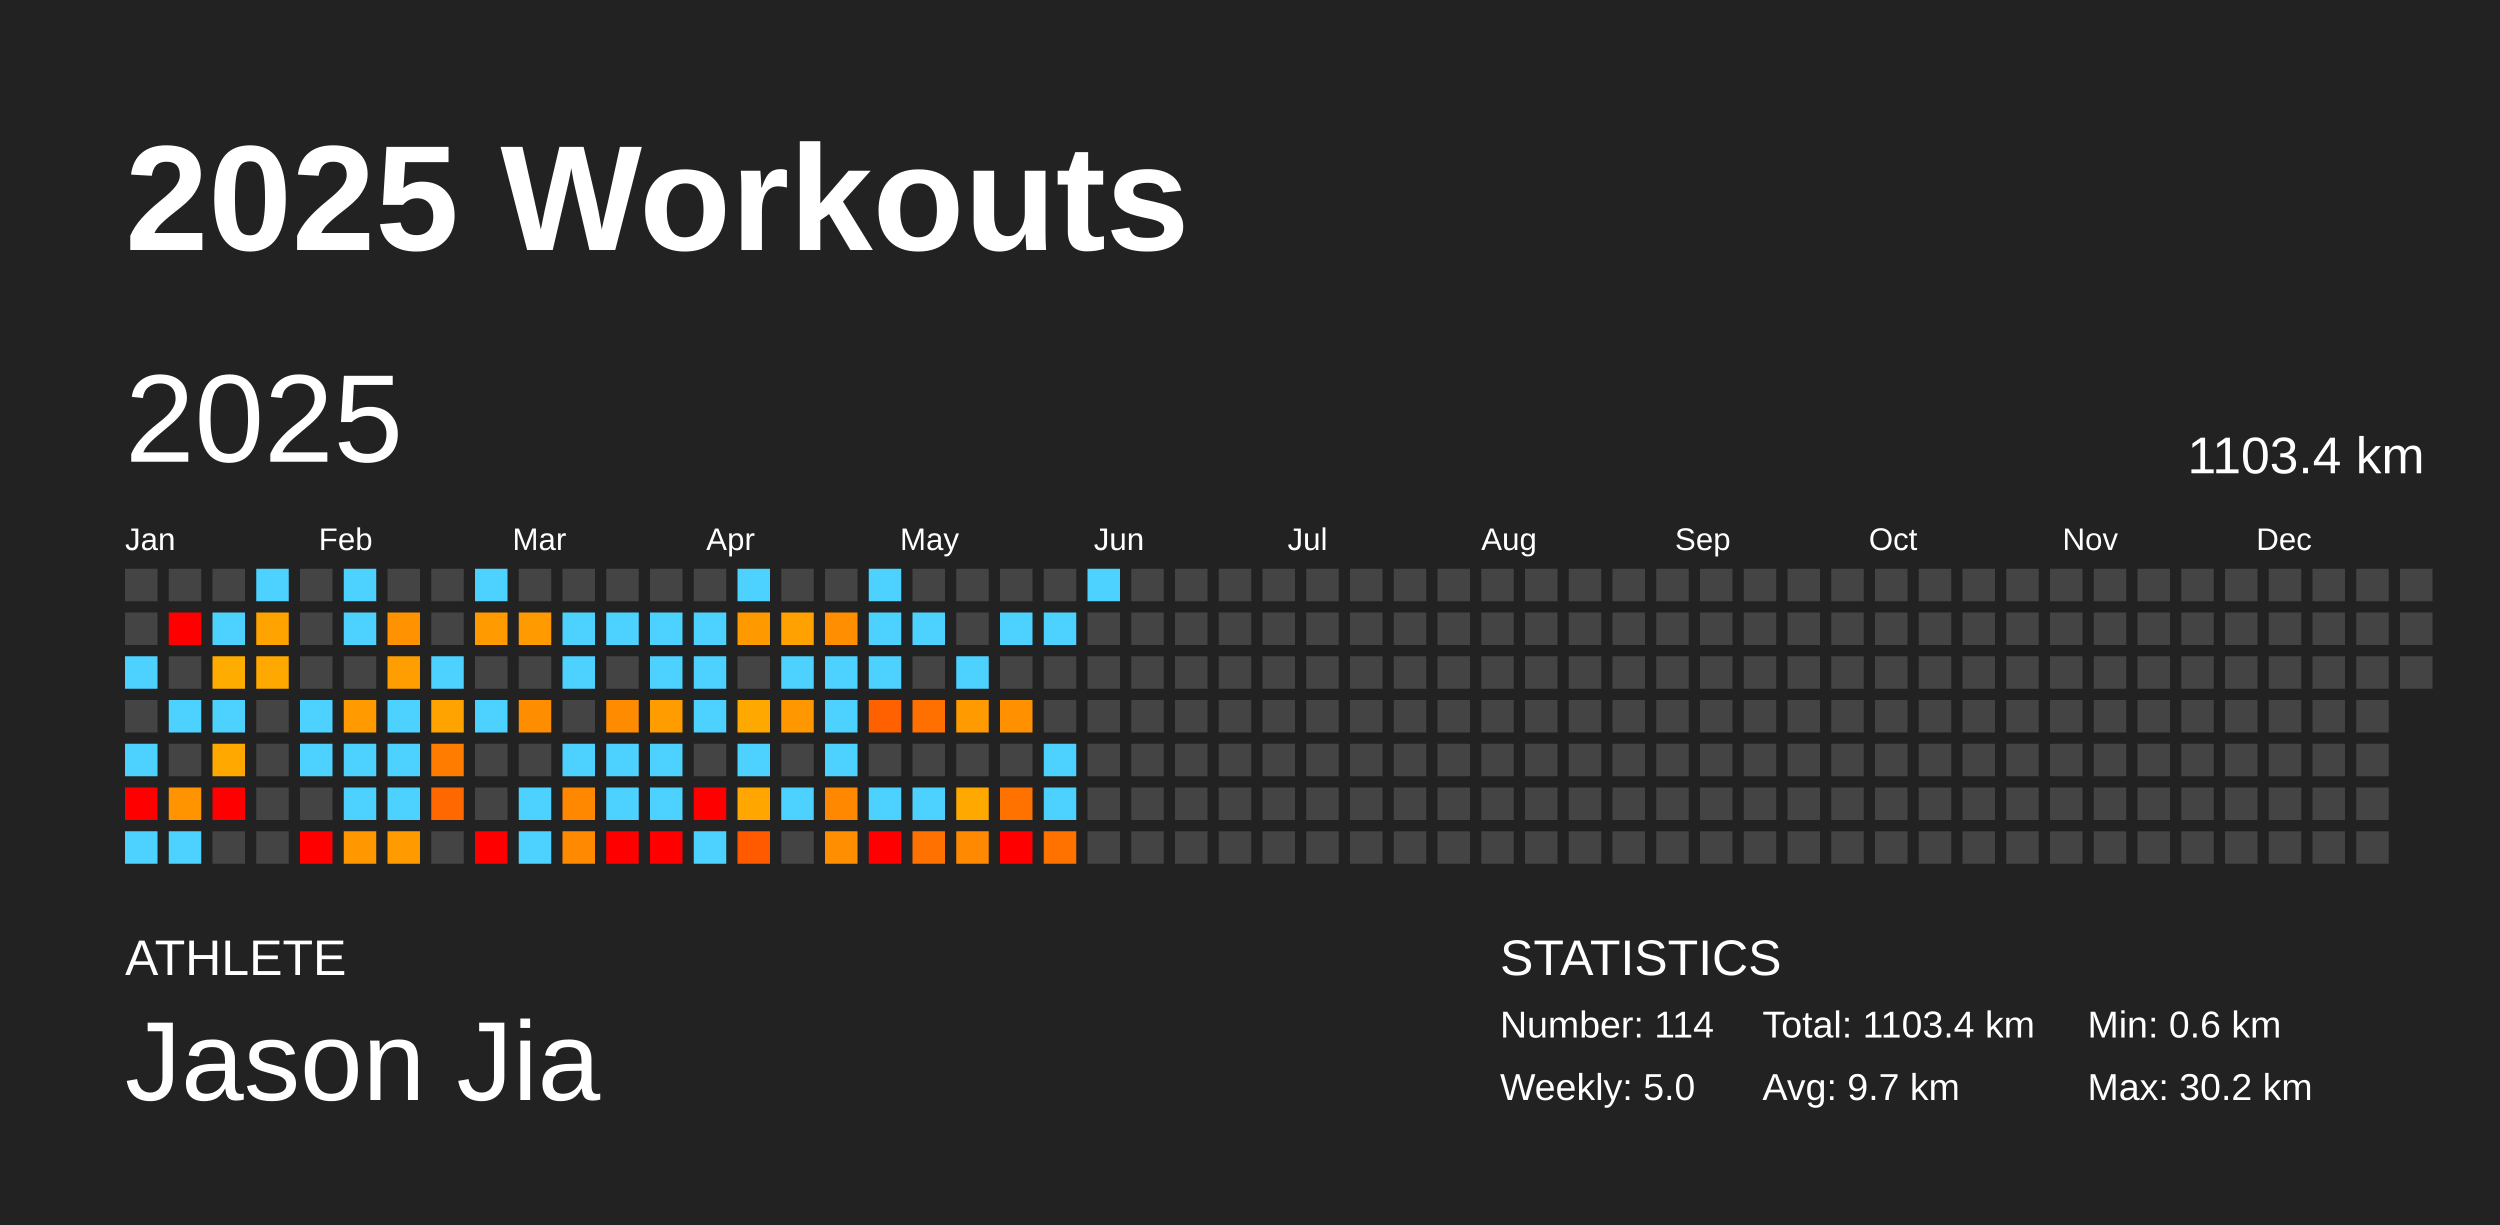
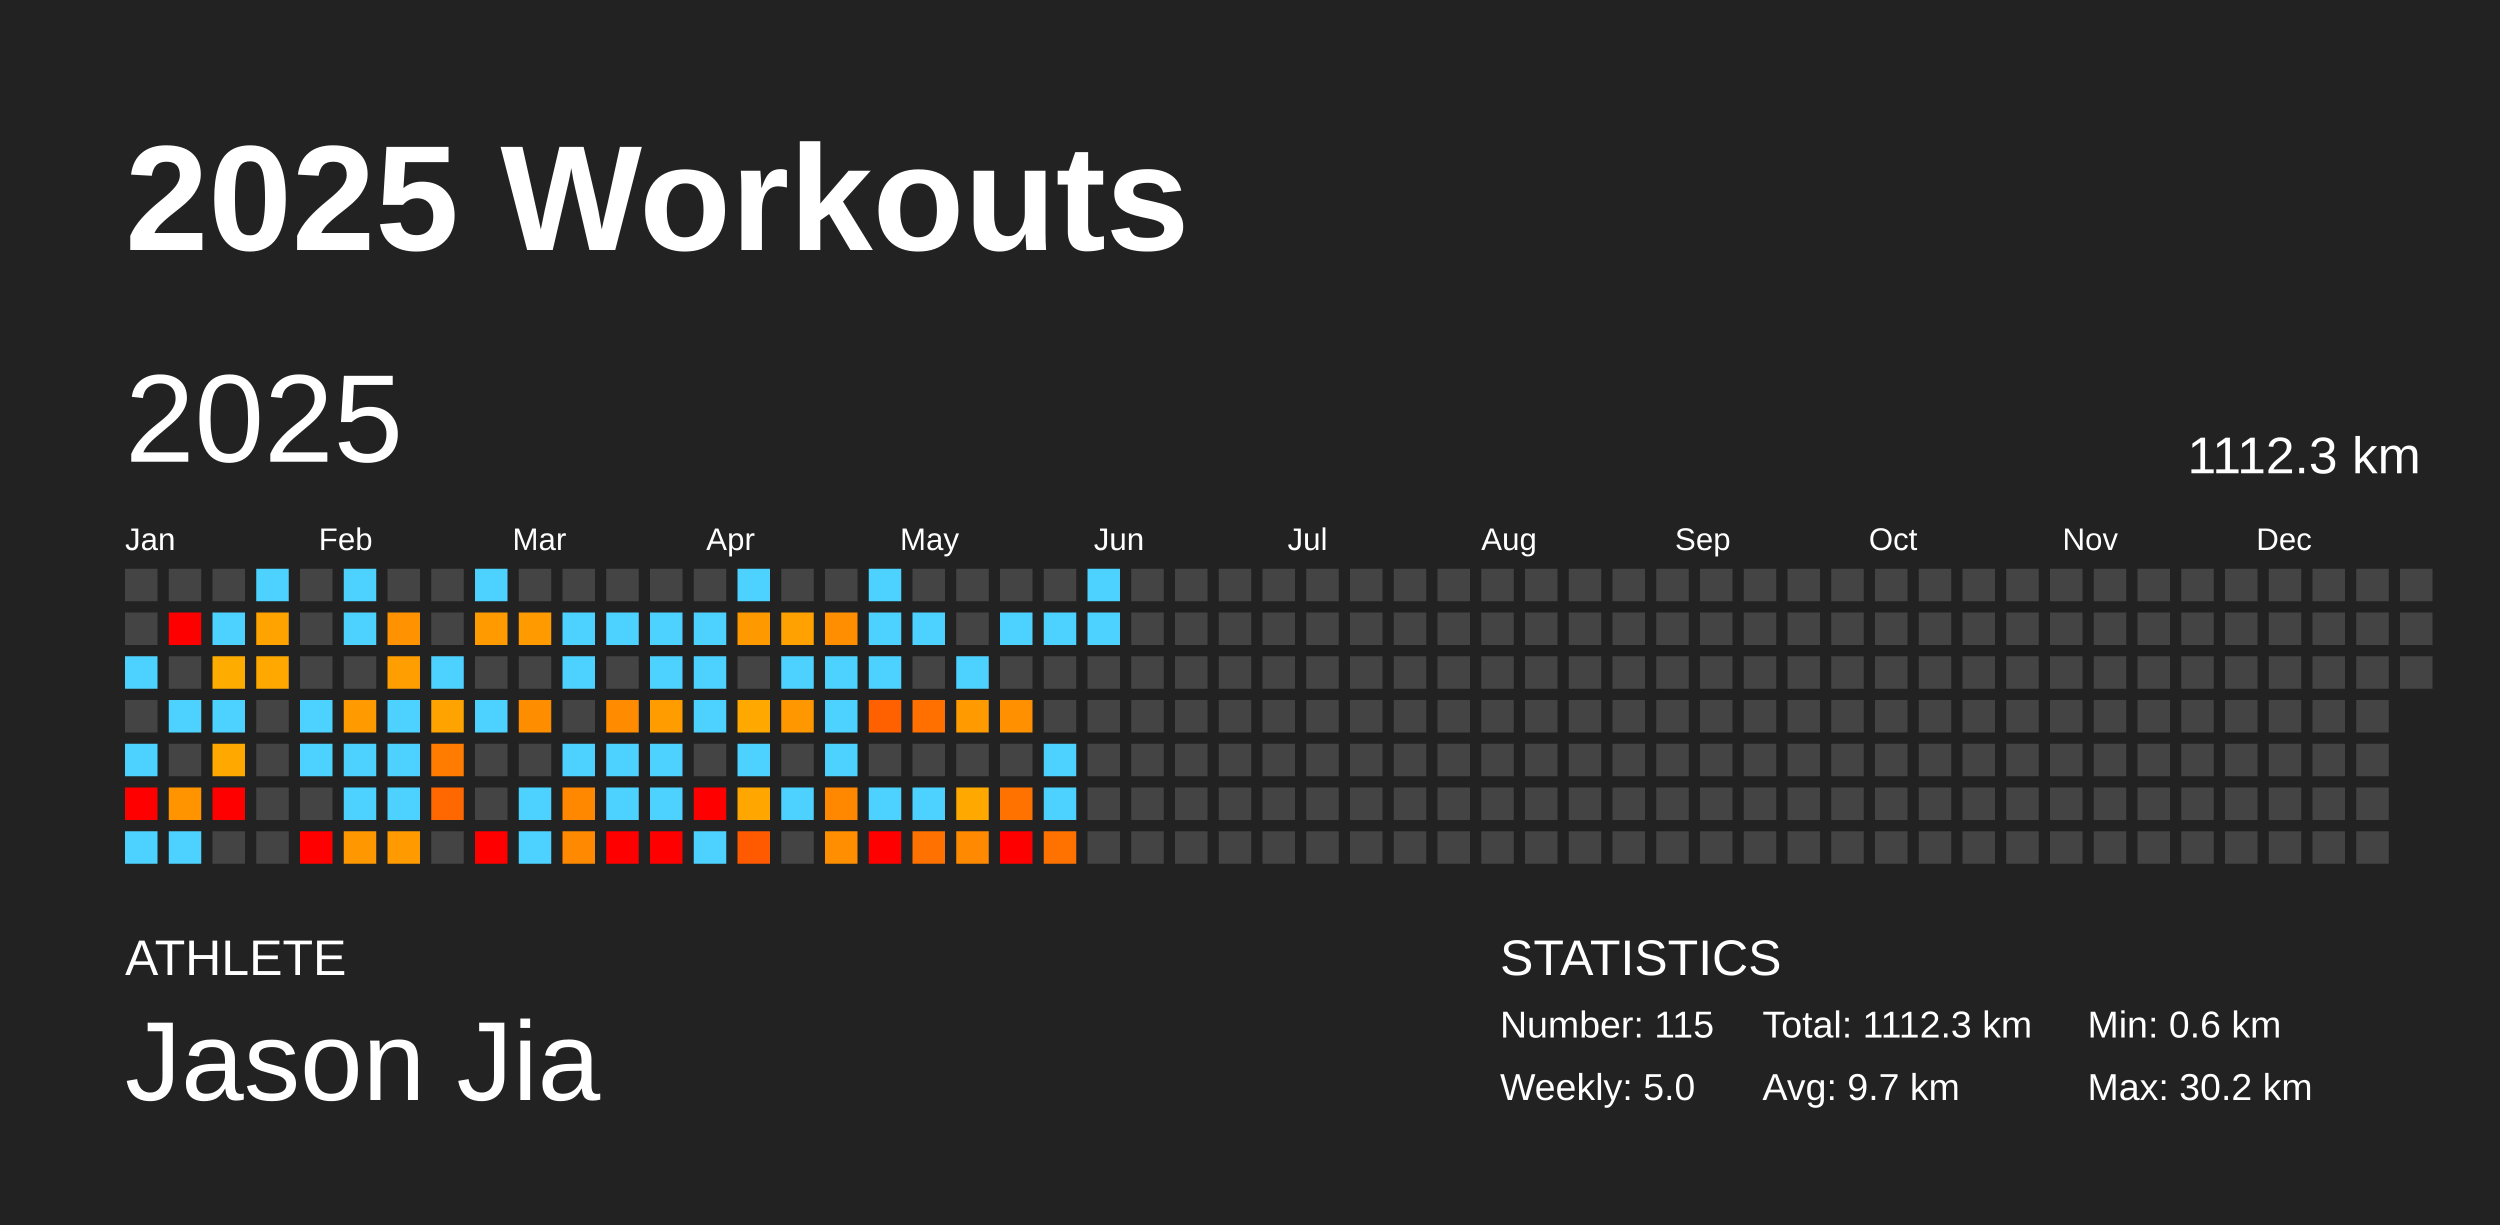
<svg xmlns="http://www.w3.org/2000/svg" baseProfile="full" height="98mm" version="1.1" viewBox="0,0,200,98" width="200mm">
  <defs />
  <rect fill="#222222" height="98" width="200" x="0" y="0" />
  <text fill="#FFFFFF" style="font-size:12px; font-family:Arial; font-weight:bold;" x="10" y="20">2025 Workouts</text>
  <text fill="#FFFFFF" style="font-size:4px; font-family:Arial" x="10" y="78">ATHLETE</text>
  <text fill="#FFFFFF" style="font-size:9px; font-family:Arial" x="10" y="88">Jason Jia</text>
  <text fill="#FFFFFF" style="font-size:4px; font-family:Arial" x="120" y="78">STATISTICS</text>
-   <text fill="#FFFFFF" style="font-size:3px; font-family:Arial" x="120" y="83">Number: 114</text>
+   <text fill="#FFFFFF" style="font-size:3px; font-family:Arial" x="120" y="83">Number: 115</text>
  <text fill="#FFFFFF" style="font-size:3px; font-family:Arial" x="120" y="88">Weekly: 5.0</text>
-   <text fill="#FFFFFF" style="font-size:3px; font-family:Arial" x="141" y="83">Total: 1103.4 km</text>
+   <text fill="#FFFFFF" style="font-size:3px; font-family:Arial" x="141" y="83">Total: 1112.3 km</text>
  <text fill="#FFFFFF" style="font-size:3px; font-family:Arial" x="141" y="88">Avg: 9.7 km</text>
  <text fill="#FFFFFF" style="font-size:3px; font-family:Arial" x="167" y="83">Min: 0.6 km</text>
  <text fill="#FFFFFF" style="font-size:3px; font-family:Arial" x="167" y="88">Max: 30.2 km</text>
  <text dominant-baseline="hanging" fill="#FFFFFF" style="font-size:10.0px; font-family:Arial;" x="10" y="30">2025</text>
-   <text dominant-baseline="hanging" fill="#FFFFFF" style="font-size:4.125px; font-family:Arial;" x="175" y="35">1103.4 km</text>
+   <text dominant-baseline="hanging" fill="#FFFFFF" style="font-size:4.125px; font-family:Arial;" x="175" y="35">1112.3 km</text>
  <text fill="#FFFFFF" style="font-size:2.5px; font-family:Arial" x="10.0" y="44">Jan</text>
  <text fill="#FFFFFF" style="font-size:2.5px; font-family:Arial" x="25.5" y="44">Feb</text>
  <text fill="#FFFFFF" style="font-size:2.5px; font-family:Arial" x="41.0" y="44">Mar</text>
  <text fill="#FFFFFF" style="font-size:2.5px; font-family:Arial" x="56.5" y="44">Apr</text>
  <text fill="#FFFFFF" style="font-size:2.5px; font-family:Arial" x="72.0" y="44">May</text>
  <text fill="#FFFFFF" style="font-size:2.5px; font-family:Arial" x="87.5" y="44">Jun</text>
  <text fill="#FFFFFF" style="font-size:2.5px; font-family:Arial" x="103.0" y="44">Jul</text>
  <text fill="#FFFFFF" style="font-size:2.5px; font-family:Arial" x="118.5" y="44">Aug</text>
  <text fill="#FFFFFF" style="font-size:2.5px; font-family:Arial" x="134.0" y="44">Sep</text>
  <text fill="#FFFFFF" style="font-size:2.5px; font-family:Arial" x="149.5" y="44">Oct</text>
  <text fill="#FFFFFF" style="font-size:2.5px; font-family:Arial" x="165.0" y="44">Nov</text>
  <text fill="#FFFFFF" style="font-size:2.5px; font-family:Arial" x="180.5" y="44">Dec</text>
  <rect fill="#444444" height="2.6" width="2.6" x="10.0" y="45.5" />
  <rect fill="#444444" height="2.6" width="2.6" x="10.0" y="49.0" />
  <rect fill="#4dd2ff" height="2.6" width="2.6" x="10.0" y="52.5" />
  <rect fill="#444444" height="2.6" width="2.6" x="10.0" y="56.0" />
  <rect fill="#4dd2ff" height="2.6" width="2.6" x="10.0" y="59.5" />
  <rect fill="red" height="2.6" width="2.6" x="10.0" y="63.0" />
  <rect fill="#4dd2ff" height="2.6" width="2.6" x="10.0" y="66.5" />
  <rect fill="#444444" height="2.6" width="2.6" x="13.5" y="45.5" />
  <rect fill="red" height="2.6" width="2.6" x="13.5" y="49.0" />
  <rect fill="#444444" height="2.6" width="2.6" x="13.5" y="52.5" />
  <rect fill="#4dd2ff" height="2.6" width="2.6" x="13.5" y="56.0" />
  <rect fill="#444444" height="2.6" width="2.6" x="13.5" y="59.5" />
  <rect fill="#ff9300" height="2.6" width="2.6" x="13.5" y="63.0" />
  <rect fill="#4dd2ff" height="2.6" width="2.6" x="13.5" y="66.5" />
  <rect fill="#444444" height="2.6" width="2.6" x="17.0" y="45.5" />
  <rect fill="#4dd2ff" height="2.6" width="2.6" x="17.0" y="49.0" />
  <rect fill="#ffac00" height="2.6" width="2.6" x="17.0" y="52.5" />
  <rect fill="#4dd2ff" height="2.6" width="2.6" x="17.0" y="56.0" />
  <rect fill="#ffa900" height="2.6" width="2.6" x="17.0" y="59.5" />
  <rect fill="red" height="2.6" width="2.6" x="17.0" y="63.0" />
  <rect fill="#444444" height="2.6" width="2.6" x="17.0" y="66.5" />
  <rect fill="#4dd2ff" height="2.6" width="2.6" x="20.5" y="45.5" />
  <rect fill="#ffa300" height="2.6" width="2.6" x="20.5" y="49.0" />
  <rect fill="#ffa800" height="2.6" width="2.6" x="20.5" y="52.5" />
  <rect fill="#444444" height="2.6" width="2.6" x="20.5" y="56.0" />
  <rect fill="#444444" height="2.6" width="2.6" x="20.5" y="59.5" />
  <rect fill="#444444" height="2.6" width="2.6" x="20.5" y="63.0" />
  <rect fill="#444444" height="2.6" width="2.6" x="20.5" y="66.5" />
  <rect fill="#444444" height="2.6" width="2.6" x="24.0" y="45.5" />
  <rect fill="#444444" height="2.6" width="2.6" x="24.0" y="49.0" />
  <rect fill="#444444" height="2.6" width="2.6" x="24.0" y="52.5" />
  <rect fill="#4dd2ff" height="2.6" width="2.6" x="24.0" y="56.0" />
  <rect fill="#4dd2ff" height="2.6" width="2.6" x="24.0" y="59.5" />
  <rect fill="#444444" height="2.6" width="2.6" x="24.0" y="63.0" />
  <rect fill="red" height="2.6" width="2.6" x="24.0" y="66.5" />
  <rect fill="#4dd2ff" height="2.6" width="2.6" x="27.5" y="45.5" />
  <rect fill="#4dd2ff" height="2.6" width="2.6" x="27.5" y="49.0" />
  <rect fill="#444444" height="2.6" width="2.6" x="27.5" y="52.5" />
  <rect fill="#ff9b00" height="2.6" width="2.6" x="27.5" y="56.0" />
  <rect fill="#4dd2ff" height="2.6" width="2.6" x="27.5" y="59.5" />
  <rect fill="#4dd2ff" height="2.6" width="2.6" x="27.5" y="63.0" />
  <rect fill="#ff9800" height="2.6" width="2.6" x="27.5" y="66.5" />
  <rect fill="#444444" height="2.6" width="2.6" x="31.0" y="45.5" />
  <rect fill="#ff9200" height="2.6" width="2.6" x="31.0" y="49.0" />
  <rect fill="#ff9e00" height="2.6" width="2.6" x="31.0" y="52.5" />
  <rect fill="#4dd2ff" height="2.6" width="2.6" x="31.0" y="56.0" />
  <rect fill="#4dd2ff" height="2.6" width="2.6" x="31.0" y="59.5" />
  <rect fill="#4dd2ff" height="2.6" width="2.6" x="31.0" y="63.0" />
  <rect fill="#ff9b00" height="2.6" width="2.6" x="31.0" y="66.5" />
  <rect fill="#444444" height="2.6" width="2.6" x="34.5" y="45.5" />
  <rect fill="#444444" height="2.6" width="2.6" x="34.5" y="49.0" />
  <rect fill="#4dd2ff" height="2.6" width="2.6" x="34.5" y="52.5" />
  <rect fill="#ffa300" height="2.6" width="2.6" x="34.5" y="56.0" />
  <rect fill="#ff7c00" height="2.6" width="2.6" x="34.5" y="59.5" />
  <rect fill="#ff6800" height="2.6" width="2.6" x="34.5" y="63.0" />
  <rect fill="#444444" height="2.6" width="2.6" x="34.5" y="66.5" />
  <rect fill="#4dd2ff" height="2.6" width="2.6" x="38.0" y="45.5" />
  <rect fill="#ff9a00" height="2.6" width="2.6" x="38.0" y="49.0" />
  <rect fill="#444444" height="2.6" width="2.6" x="38.0" y="52.5" />
  <rect fill="#4dd2ff" height="2.6" width="2.6" x="38.0" y="56.0" />
  <rect fill="#444444" height="2.6" width="2.6" x="38.0" y="59.5" />
  <rect fill="#444444" height="2.6" width="2.6" x="38.0" y="63.0" />
  <rect fill="red" height="2.6" width="2.6" x="38.0" y="66.5" />
  <rect fill="#444444" height="2.6" width="2.6" x="41.5" y="45.5" />
  <rect fill="#ff9b00" height="2.6" width="2.6" x="41.5" y="49.0" />
  <rect fill="#444444" height="2.6" width="2.6" x="41.5" y="52.5" />
  <rect fill="#ff8d00" height="2.6" width="2.6" x="41.5" y="56.0" />
  <rect fill="#444444" height="2.6" width="2.6" x="41.5" y="59.5" />
  <rect fill="#4dd2ff" height="2.6" width="2.6" x="41.5" y="63.0" />
  <rect fill="#4dd2ff" height="2.6" width="2.6" x="41.5" y="66.5" />
  <rect fill="#444444" height="2.6" width="2.6" x="45.0" y="45.5" />
  <rect fill="#4dd2ff" height="2.6" width="2.6" x="45.0" y="49.0" />
  <rect fill="#4dd2ff" height="2.6" width="2.6" x="45.0" y="52.5" />
  <rect fill="#444444" height="2.6" width="2.6" x="45.0" y="56.0" />
  <rect fill="#4dd2ff" height="2.6" width="2.6" x="45.0" y="59.5" />
  <rect fill="#ff8800" height="2.6" width="2.6" x="45.0" y="63.0" />
  <rect fill="#ff8900" height="2.6" width="2.6" x="45.0" y="66.5" />
  <rect fill="#444444" height="2.6" width="2.6" x="48.5" y="45.5" />
  <rect fill="#4dd2ff" height="2.6" width="2.6" x="48.5" y="49.0" />
  <rect fill="#444444" height="2.6" width="2.6" x="48.5" y="52.5" />
  <rect fill="#ff8c00" height="2.6" width="2.6" x="48.5" y="56.0" />
  <rect fill="#4dd2ff" height="2.6" width="2.6" x="48.5" y="59.5" />
  <rect fill="#4dd2ff" height="2.6" width="2.6" x="48.5" y="63.0" />
  <rect fill="red" height="2.6" width="2.6" x="48.5" y="66.5" />
  <rect fill="#444444" height="2.6" width="2.6" x="52.0" y="45.5" />
  <rect fill="#4dd2ff" height="2.6" width="2.6" x="52.0" y="49.0" />
  <rect fill="#4dd2ff" height="2.6" width="2.6" x="52.0" y="52.5" />
  <rect fill="#ff9c00" height="2.6" width="2.6" x="52.0" y="56.0" />
  <rect fill="#4dd2ff" height="2.6" width="2.6" x="52.0" y="59.5" />
  <rect fill="#4dd2ff" height="2.6" width="2.6" x="52.0" y="63.0" />
  <rect fill="red" height="2.6" width="2.6" x="52.0" y="66.5" />
  <rect fill="#444444" height="2.6" width="2.6" x="55.5" y="45.5" />
  <rect fill="#4dd2ff" height="2.6" width="2.6" x="55.5" y="49.0" />
  <rect fill="#4dd2ff" height="2.6" width="2.6" x="55.5" y="52.5" />
  <rect fill="#4dd2ff" height="2.6" width="2.6" x="55.5" y="56.0" />
  <rect fill="#444444" height="2.6" width="2.6" x="55.5" y="59.5" />
  <rect fill="red" height="2.6" width="2.6" x="55.5" y="63.0" />
  <rect fill="#4dd2ff" height="2.6" width="2.6" x="55.5" y="66.5" />
  <rect fill="#4dd2ff" height="2.6" width="2.6" x="59.0" y="45.5" />
  <rect fill="#ff9900" height="2.6" width="2.6" x="59.0" y="49.0" />
  <rect fill="#444444" height="2.6" width="2.6" x="59.0" y="52.5" />
  <rect fill="#ffa900" height="2.6" width="2.6" x="59.0" y="56.0" />
  <rect fill="#4dd2ff" height="2.6" width="2.6" x="59.0" y="59.5" />
  <rect fill="#ffa700" height="2.6" width="2.6" x="59.0" y="63.0" />
  <rect fill="#ff5a00" height="2.6" width="2.6" x="59.0" y="66.5" />
  <rect fill="#444444" height="2.6" width="2.6" x="62.5" y="45.5" />
  <rect fill="#ffa100" height="2.6" width="2.6" x="62.5" y="49.0" />
  <rect fill="#4dd2ff" height="2.6" width="2.6" x="62.5" y="52.5" />
  <rect fill="#ff9700" height="2.6" width="2.6" x="62.5" y="56.0" />
  <rect fill="#444444" height="2.6" width="2.6" x="62.5" y="59.5" />
  <rect fill="#4dd2ff" height="2.6" width="2.6" x="62.5" y="63.0" />
  <rect fill="#444444" height="2.6" width="2.6" x="62.5" y="66.5" />
  <rect fill="#444444" height="2.6" width="2.6" x="66.0" y="45.5" />
  <rect fill="#ff8e00" height="2.6" width="2.6" x="66.0" y="49.0" />
  <rect fill="#4dd2ff" height="2.6" width="2.6" x="66.0" y="52.5" />
  <rect fill="#4dd2ff" height="2.6" width="2.6" x="66.0" y="56.0" />
  <rect fill="#4dd2ff" height="2.6" width="2.6" x="66.0" y="59.5" />
  <rect fill="#ff8800" height="2.6" width="2.6" x="66.0" y="63.0" />
  <rect fill="#ff8e00" height="2.6" width="2.6" x="66.0" y="66.5" />
  <rect fill="#4dd2ff" height="2.6" width="2.6" x="69.5" y="45.5" />
  <rect fill="#4dd2ff" height="2.6" width="2.6" x="69.5" y="49.0" />
  <rect fill="#4dd2ff" height="2.6" width="2.6" x="69.5" y="52.5" />
  <rect fill="#ff6100" height="2.6" width="2.6" x="69.5" y="56.0" />
  <rect fill="#444444" height="2.6" width="2.6" x="69.5" y="59.5" />
  <rect fill="#4dd2ff" height="2.6" width="2.6" x="69.5" y="63.0" />
  <rect fill="red" height="2.6" width="2.6" x="69.5" y="66.5" />
  <rect fill="#444444" height="2.6" width="2.6" x="73.0" y="45.5" />
  <rect fill="#4dd2ff" height="2.6" width="2.6" x="73.0" y="49.0" />
  <rect fill="#444444" height="2.6" width="2.6" x="73.0" y="52.5" />
  <rect fill="#ff7000" height="2.6" width="2.6" x="73.0" y="56.0" />
  <rect fill="#444444" height="2.6" width="2.6" x="73.0" y="59.5" />
  <rect fill="#4dd2ff" height="2.6" width="2.6" x="73.0" y="63.0" />
  <rect fill="#ff7100" height="2.6" width="2.6" x="73.0" y="66.5" />
  <rect fill="#444444" height="2.6" width="2.6" x="76.5" y="45.5" />
  <rect fill="#444444" height="2.6" width="2.6" x="76.5" y="49.0" />
  <rect fill="#4dd2ff" height="2.6" width="2.6" x="76.5" y="52.5" />
  <rect fill="#ff9a00" height="2.6" width="2.6" x="76.5" y="56.0" />
  <rect fill="#444444" height="2.6" width="2.6" x="76.5" y="59.5" />
  <rect fill="#ffa800" height="2.6" width="2.6" x="76.5" y="63.0" />
  <rect fill="#ff8900" height="2.6" width="2.6" x="76.5" y="66.5" />
  <rect fill="#444444" height="2.6" width="2.6" x="80.0" y="45.5" />
  <rect fill="#4dd2ff" height="2.6" width="2.6" x="80.0" y="49.0" />
  <rect fill="#444444" height="2.6" width="2.6" x="80.0" y="52.5" />
  <rect fill="#ff9100" height="2.6" width="2.6" x="80.0" y="56.0" />
  <rect fill="#444444" height="2.6" width="2.6" x="80.0" y="59.5" />
  <rect fill="#ff7200" height="2.6" width="2.6" x="80.0" y="63.0" />
  <rect fill="red" height="2.6" width="2.6" x="80.0" y="66.5" />
  <rect fill="#444444" height="2.6" width="2.6" x="83.5" y="45.5" />
  <rect fill="#4dd2ff" height="2.6" width="2.6" x="83.5" y="49.0" />
  <rect fill="#444444" height="2.6" width="2.6" x="83.5" y="52.5" />
  <rect fill="#444444" height="2.6" width="2.6" x="83.5" y="56.0" />
  <rect fill="#4dd2ff" height="2.6" width="2.6" x="83.5" y="59.5" />
  <rect fill="#4dd2ff" height="2.6" width="2.6" x="83.5" y="63.0" />
  <rect fill="#ff7200" height="2.6" width="2.6" x="83.5" y="66.5" />
  <rect fill="#4dd2ff" height="2.6" width="2.6" x="87.0" y="45.5" />
-   <rect fill="#444444" height="2.6" width="2.6" x="87.0" y="49.0" />
+   <rect fill="#4dd2ff" height="2.6" width="2.6" x="87.0" y="49.0" />
  <rect fill="#444444" height="2.6" width="2.6" x="87.0" y="52.5" />
  <rect fill="#444444" height="2.6" width="2.6" x="87.0" y="56.0" />
  <rect fill="#444444" height="2.6" width="2.6" x="87.0" y="59.5" />
  <rect fill="#444444" height="2.6" width="2.6" x="87.0" y="63.0" />
  <rect fill="#444444" height="2.6" width="2.6" x="87.0" y="66.5" />
  <rect fill="#444444" height="2.6" width="2.6" x="90.5" y="45.5" />
  <rect fill="#444444" height="2.6" width="2.6" x="90.5" y="49.0" />
  <rect fill="#444444" height="2.6" width="2.6" x="90.5" y="52.5" />
  <rect fill="#444444" height="2.6" width="2.6" x="90.5" y="56.0" />
  <rect fill="#444444" height="2.6" width="2.6" x="90.5" y="59.5" />
  <rect fill="#444444" height="2.6" width="2.6" x="90.5" y="63.0" />
  <rect fill="#444444" height="2.6" width="2.6" x="90.5" y="66.5" />
  <rect fill="#444444" height="2.6" width="2.6" x="94.0" y="45.5" />
  <rect fill="#444444" height="2.6" width="2.6" x="94.0" y="49.0" />
  <rect fill="#444444" height="2.6" width="2.6" x="94.0" y="52.5" />
  <rect fill="#444444" height="2.6" width="2.6" x="94.0" y="56.0" />
  <rect fill="#444444" height="2.6" width="2.6" x="94.0" y="59.5" />
  <rect fill="#444444" height="2.6" width="2.6" x="94.0" y="63.0" />
  <rect fill="#444444" height="2.6" width="2.6" x="94.0" y="66.5" />
  <rect fill="#444444" height="2.6" width="2.6" x="97.5" y="45.5" />
  <rect fill="#444444" height="2.6" width="2.6" x="97.5" y="49.0" />
  <rect fill="#444444" height="2.6" width="2.6" x="97.5" y="52.5" />
  <rect fill="#444444" height="2.6" width="2.6" x="97.5" y="56.0" />
  <rect fill="#444444" height="2.6" width="2.6" x="97.5" y="59.5" />
  <rect fill="#444444" height="2.6" width="2.6" x="97.5" y="63.0" />
  <rect fill="#444444" height="2.6" width="2.6" x="97.5" y="66.5" />
  <rect fill="#444444" height="2.6" width="2.6" x="101.0" y="45.5" />
  <rect fill="#444444" height="2.6" width="2.6" x="101.0" y="49.0" />
  <rect fill="#444444" height="2.6" width="2.6" x="101.0" y="52.5" />
  <rect fill="#444444" height="2.6" width="2.6" x="101.0" y="56.0" />
  <rect fill="#444444" height="2.6" width="2.6" x="101.0" y="59.5" />
  <rect fill="#444444" height="2.6" width="2.6" x="101.0" y="63.0" />
  <rect fill="#444444" height="2.6" width="2.6" x="101.0" y="66.5" />
  <rect fill="#444444" height="2.6" width="2.6" x="104.5" y="45.5" />
  <rect fill="#444444" height="2.6" width="2.6" x="104.5" y="49.0" />
  <rect fill="#444444" height="2.6" width="2.6" x="104.5" y="52.5" />
  <rect fill="#444444" height="2.6" width="2.6" x="104.5" y="56.0" />
  <rect fill="#444444" height="2.6" width="2.6" x="104.5" y="59.5" />
  <rect fill="#444444" height="2.6" width="2.6" x="104.5" y="63.0" />
  <rect fill="#444444" height="2.6" width="2.6" x="104.5" y="66.5" />
  <rect fill="#444444" height="2.6" width="2.6" x="108.0" y="45.5" />
  <rect fill="#444444" height="2.6" width="2.6" x="108.0" y="49.0" />
  <rect fill="#444444" height="2.6" width="2.6" x="108.0" y="52.5" />
  <rect fill="#444444" height="2.6" width="2.6" x="108.0" y="56.0" />
  <rect fill="#444444" height="2.6" width="2.6" x="108.0" y="59.5" />
  <rect fill="#444444" height="2.6" width="2.6" x="108.0" y="63.0" />
  <rect fill="#444444" height="2.6" width="2.6" x="108.0" y="66.5" />
  <rect fill="#444444" height="2.6" width="2.6" x="111.5" y="45.5" />
  <rect fill="#444444" height="2.6" width="2.6" x="111.5" y="49.0" />
  <rect fill="#444444" height="2.6" width="2.6" x="111.5" y="52.5" />
  <rect fill="#444444" height="2.6" width="2.6" x="111.5" y="56.0" />
  <rect fill="#444444" height="2.6" width="2.6" x="111.5" y="59.5" />
  <rect fill="#444444" height="2.6" width="2.6" x="111.5" y="63.0" />
  <rect fill="#444444" height="2.6" width="2.6" x="111.5" y="66.5" />
  <rect fill="#444444" height="2.6" width="2.6" x="115.0" y="45.5" />
  <rect fill="#444444" height="2.6" width="2.6" x="115.0" y="49.0" />
  <rect fill="#444444" height="2.6" width="2.6" x="115.0" y="52.5" />
  <rect fill="#444444" height="2.6" width="2.6" x="115.0" y="56.0" />
  <rect fill="#444444" height="2.6" width="2.6" x="115.0" y="59.5" />
  <rect fill="#444444" height="2.6" width="2.6" x="115.0" y="63.0" />
  <rect fill="#444444" height="2.6" width="2.6" x="115.0" y="66.5" />
  <rect fill="#444444" height="2.6" width="2.6" x="118.5" y="45.5" />
  <rect fill="#444444" height="2.6" width="2.6" x="118.5" y="49.0" />
  <rect fill="#444444" height="2.6" width="2.6" x="118.5" y="52.5" />
  <rect fill="#444444" height="2.6" width="2.6" x="118.5" y="56.0" />
  <rect fill="#444444" height="2.6" width="2.6" x="118.5" y="59.5" />
  <rect fill="#444444" height="2.6" width="2.6" x="118.5" y="63.0" />
  <rect fill="#444444" height="2.6" width="2.6" x="118.5" y="66.5" />
  <rect fill="#444444" height="2.6" width="2.6" x="122.0" y="45.5" />
  <rect fill="#444444" height="2.6" width="2.6" x="122.0" y="49.0" />
  <rect fill="#444444" height="2.6" width="2.6" x="122.0" y="52.5" />
  <rect fill="#444444" height="2.6" width="2.6" x="122.0" y="56.0" />
  <rect fill="#444444" height="2.6" width="2.6" x="122.0" y="59.5" />
  <rect fill="#444444" height="2.6" width="2.6" x="122.0" y="63.0" />
  <rect fill="#444444" height="2.6" width="2.6" x="122.0" y="66.5" />
  <rect fill="#444444" height="2.6" width="2.6" x="125.5" y="45.5" />
  <rect fill="#444444" height="2.6" width="2.6" x="125.5" y="49.0" />
  <rect fill="#444444" height="2.6" width="2.6" x="125.5" y="52.5" />
  <rect fill="#444444" height="2.6" width="2.6" x="125.5" y="56.0" />
  <rect fill="#444444" height="2.6" width="2.6" x="125.5" y="59.5" />
  <rect fill="#444444" height="2.6" width="2.6" x="125.5" y="63.0" />
  <rect fill="#444444" height="2.6" width="2.6" x="125.5" y="66.5" />
  <rect fill="#444444" height="2.6" width="2.6" x="129.0" y="45.5" />
  <rect fill="#444444" height="2.6" width="2.6" x="129.0" y="49.0" />
  <rect fill="#444444" height="2.6" width="2.6" x="129.0" y="52.5" />
  <rect fill="#444444" height="2.6" width="2.6" x="129.0" y="56.0" />
  <rect fill="#444444" height="2.6" width="2.6" x="129.0" y="59.5" />
  <rect fill="#444444" height="2.6" width="2.6" x="129.0" y="63.0" />
  <rect fill="#444444" height="2.6" width="2.6" x="129.0" y="66.5" />
  <rect fill="#444444" height="2.6" width="2.6" x="132.5" y="45.5" />
  <rect fill="#444444" height="2.6" width="2.6" x="132.5" y="49.0" />
  <rect fill="#444444" height="2.6" width="2.6" x="132.5" y="52.5" />
  <rect fill="#444444" height="2.6" width="2.6" x="132.5" y="56.0" />
  <rect fill="#444444" height="2.6" width="2.6" x="132.5" y="59.5" />
  <rect fill="#444444" height="2.6" width="2.6" x="132.5" y="63.0" />
  <rect fill="#444444" height="2.6" width="2.6" x="132.5" y="66.5" />
  <rect fill="#444444" height="2.6" width="2.6" x="136.0" y="45.5" />
  <rect fill="#444444" height="2.6" width="2.6" x="136.0" y="49.0" />
  <rect fill="#444444" height="2.6" width="2.6" x="136.0" y="52.5" />
  <rect fill="#444444" height="2.6" width="2.6" x="136.0" y="56.0" />
  <rect fill="#444444" height="2.6" width="2.6" x="136.0" y="59.5" />
  <rect fill="#444444" height="2.6" width="2.6" x="136.0" y="63.0" />
  <rect fill="#444444" height="2.6" width="2.6" x="136.0" y="66.5" />
  <rect fill="#444444" height="2.6" width="2.6" x="139.5" y="45.5" />
  <rect fill="#444444" height="2.6" width="2.6" x="139.5" y="49.0" />
  <rect fill="#444444" height="2.6" width="2.6" x="139.5" y="52.5" />
  <rect fill="#444444" height="2.6" width="2.6" x="139.5" y="56.0" />
  <rect fill="#444444" height="2.6" width="2.6" x="139.5" y="59.5" />
  <rect fill="#444444" height="2.6" width="2.6" x="139.5" y="63.0" />
  <rect fill="#444444" height="2.6" width="2.6" x="139.5" y="66.5" />
  <rect fill="#444444" height="2.6" width="2.6" x="143.0" y="45.5" />
  <rect fill="#444444" height="2.6" width="2.6" x="143.0" y="49.0" />
  <rect fill="#444444" height="2.6" width="2.6" x="143.0" y="52.5" />
  <rect fill="#444444" height="2.6" width="2.6" x="143.0" y="56.0" />
  <rect fill="#444444" height="2.6" width="2.6" x="143.0" y="59.5" />
  <rect fill="#444444" height="2.6" width="2.6" x="143.0" y="63.0" />
  <rect fill="#444444" height="2.6" width="2.6" x="143.0" y="66.5" />
  <rect fill="#444444" height="2.6" width="2.6" x="146.5" y="45.5" />
  <rect fill="#444444" height="2.6" width="2.6" x="146.5" y="49.0" />
  <rect fill="#444444" height="2.6" width="2.6" x="146.5" y="52.5" />
  <rect fill="#444444" height="2.6" width="2.6" x="146.5" y="56.0" />
  <rect fill="#444444" height="2.6" width="2.6" x="146.5" y="59.5" />
  <rect fill="#444444" height="2.6" width="2.6" x="146.5" y="63.0" />
  <rect fill="#444444" height="2.6" width="2.6" x="146.5" y="66.5" />
  <rect fill="#444444" height="2.6" width="2.6" x="150.0" y="45.5" />
  <rect fill="#444444" height="2.6" width="2.6" x="150.0" y="49.0" />
  <rect fill="#444444" height="2.6" width="2.6" x="150.0" y="52.5" />
  <rect fill="#444444" height="2.6" width="2.6" x="150.0" y="56.0" />
  <rect fill="#444444" height="2.6" width="2.6" x="150.0" y="59.5" />
  <rect fill="#444444" height="2.6" width="2.6" x="150.0" y="63.0" />
  <rect fill="#444444" height="2.6" width="2.6" x="150.0" y="66.5" />
  <rect fill="#444444" height="2.6" width="2.6" x="153.5" y="45.5" />
  <rect fill="#444444" height="2.6" width="2.6" x="153.5" y="49.0" />
  <rect fill="#444444" height="2.6" width="2.6" x="153.5" y="52.5" />
  <rect fill="#444444" height="2.6" width="2.6" x="153.5" y="56.0" />
  <rect fill="#444444" height="2.6" width="2.6" x="153.5" y="59.5" />
  <rect fill="#444444" height="2.6" width="2.6" x="153.5" y="63.0" />
  <rect fill="#444444" height="2.6" width="2.6" x="153.5" y="66.5" />
  <rect fill="#444444" height="2.6" width="2.6" x="157.0" y="45.5" />
  <rect fill="#444444" height="2.6" width="2.6" x="157.0" y="49.0" />
  <rect fill="#444444" height="2.6" width="2.6" x="157.0" y="52.5" />
  <rect fill="#444444" height="2.6" width="2.6" x="157.0" y="56.0" />
  <rect fill="#444444" height="2.6" width="2.6" x="157.0" y="59.5" />
  <rect fill="#444444" height="2.6" width="2.6" x="157.0" y="63.0" />
  <rect fill="#444444" height="2.6" width="2.6" x="157.0" y="66.5" />
  <rect fill="#444444" height="2.6" width="2.6" x="160.5" y="45.5" />
  <rect fill="#444444" height="2.6" width="2.6" x="160.5" y="49.0" />
  <rect fill="#444444" height="2.6" width="2.6" x="160.5" y="52.5" />
  <rect fill="#444444" height="2.6" width="2.6" x="160.5" y="56.0" />
  <rect fill="#444444" height="2.6" width="2.6" x="160.5" y="59.5" />
  <rect fill="#444444" height="2.6" width="2.6" x="160.5" y="63.0" />
  <rect fill="#444444" height="2.6" width="2.6" x="160.5" y="66.5" />
  <rect fill="#444444" height="2.6" width="2.6" x="164.0" y="45.5" />
  <rect fill="#444444" height="2.6" width="2.6" x="164.0" y="49.0" />
  <rect fill="#444444" height="2.6" width="2.6" x="164.0" y="52.5" />
  <rect fill="#444444" height="2.6" width="2.6" x="164.0" y="56.0" />
  <rect fill="#444444" height="2.6" width="2.6" x="164.0" y="59.5" />
  <rect fill="#444444" height="2.6" width="2.6" x="164.0" y="63.0" />
  <rect fill="#444444" height="2.6" width="2.6" x="164.0" y="66.5" />
  <rect fill="#444444" height="2.6" width="2.6" x="167.5" y="45.5" />
  <rect fill="#444444" height="2.6" width="2.6" x="167.5" y="49.0" />
  <rect fill="#444444" height="2.6" width="2.6" x="167.5" y="52.5" />
  <rect fill="#444444" height="2.6" width="2.6" x="167.5" y="56.0" />
  <rect fill="#444444" height="2.6" width="2.6" x="167.5" y="59.5" />
  <rect fill="#444444" height="2.6" width="2.6" x="167.5" y="63.0" />
  <rect fill="#444444" height="2.6" width="2.6" x="167.5" y="66.5" />
  <rect fill="#444444" height="2.6" width="2.6" x="171.0" y="45.5" />
  <rect fill="#444444" height="2.6" width="2.6" x="171.0" y="49.0" />
  <rect fill="#444444" height="2.6" width="2.6" x="171.0" y="52.5" />
  <rect fill="#444444" height="2.6" width="2.6" x="171.0" y="56.0" />
  <rect fill="#444444" height="2.6" width="2.6" x="171.0" y="59.5" />
  <rect fill="#444444" height="2.6" width="2.6" x="171.0" y="63.0" />
  <rect fill="#444444" height="2.6" width="2.6" x="171.0" y="66.5" />
  <rect fill="#444444" height="2.6" width="2.6" x="174.5" y="45.5" />
  <rect fill="#444444" height="2.6" width="2.6" x="174.5" y="49.0" />
  <rect fill="#444444" height="2.6" width="2.6" x="174.5" y="52.5" />
  <rect fill="#444444" height="2.6" width="2.6" x="174.5" y="56.0" />
  <rect fill="#444444" height="2.6" width="2.6" x="174.5" y="59.5" />
  <rect fill="#444444" height="2.6" width="2.6" x="174.5" y="63.0" />
  <rect fill="#444444" height="2.6" width="2.6" x="174.5" y="66.5" />
  <rect fill="#444444" height="2.6" width="2.6" x="178.0" y="45.5" />
  <rect fill="#444444" height="2.6" width="2.6" x="178.0" y="49.0" />
  <rect fill="#444444" height="2.6" width="2.6" x="178.0" y="52.5" />
  <rect fill="#444444" height="2.6" width="2.6" x="178.0" y="56.0" />
  <rect fill="#444444" height="2.6" width="2.6" x="178.0" y="59.5" />
  <rect fill="#444444" height="2.6" width="2.6" x="178.0" y="63.0" />
  <rect fill="#444444" height="2.6" width="2.6" x="178.0" y="66.5" />
  <rect fill="#444444" height="2.6" width="2.6" x="181.5" y="45.5" />
  <rect fill="#444444" height="2.6" width="2.6" x="181.5" y="49.0" />
  <rect fill="#444444" height="2.6" width="2.6" x="181.5" y="52.5" />
  <rect fill="#444444" height="2.6" width="2.6" x="181.5" y="56.0" />
  <rect fill="#444444" height="2.6" width="2.6" x="181.5" y="59.5" />
  <rect fill="#444444" height="2.6" width="2.6" x="181.5" y="63.0" />
  <rect fill="#444444" height="2.6" width="2.6" x="181.5" y="66.5" />
  <rect fill="#444444" height="2.6" width="2.6" x="185.0" y="45.5" />
  <rect fill="#444444" height="2.6" width="2.6" x="185.0" y="49.0" />
  <rect fill="#444444" height="2.6" width="2.6" x="185.0" y="52.5" />
  <rect fill="#444444" height="2.6" width="2.6" x="185.0" y="56.0" />
  <rect fill="#444444" height="2.6" width="2.6" x="185.0" y="59.5" />
  <rect fill="#444444" height="2.6" width="2.6" x="185.0" y="63.0" />
  <rect fill="#444444" height="2.6" width="2.6" x="185.0" y="66.5" />
  <rect fill="#444444" height="2.6" width="2.6" x="188.5" y="45.5" />
  <rect fill="#444444" height="2.6" width="2.6" x="188.5" y="49.0" />
  <rect fill="#444444" height="2.6" width="2.6" x="188.5" y="52.5" />
  <rect fill="#444444" height="2.6" width="2.6" x="188.5" y="56.0" />
  <rect fill="#444444" height="2.6" width="2.6" x="188.5" y="59.5" />
  <rect fill="#444444" height="2.6" width="2.6" x="188.5" y="63.0" />
  <rect fill="#444444" height="2.6" width="2.6" x="188.5" y="66.5" />
  <rect fill="#444444" height="2.6" width="2.6" x="192.0" y="45.5" />
  <rect fill="#444444" height="2.6" width="2.6" x="192.0" y="49.0" />
  <rect fill="#444444" height="2.6" width="2.6" x="192.0" y="52.5" />
</svg>
